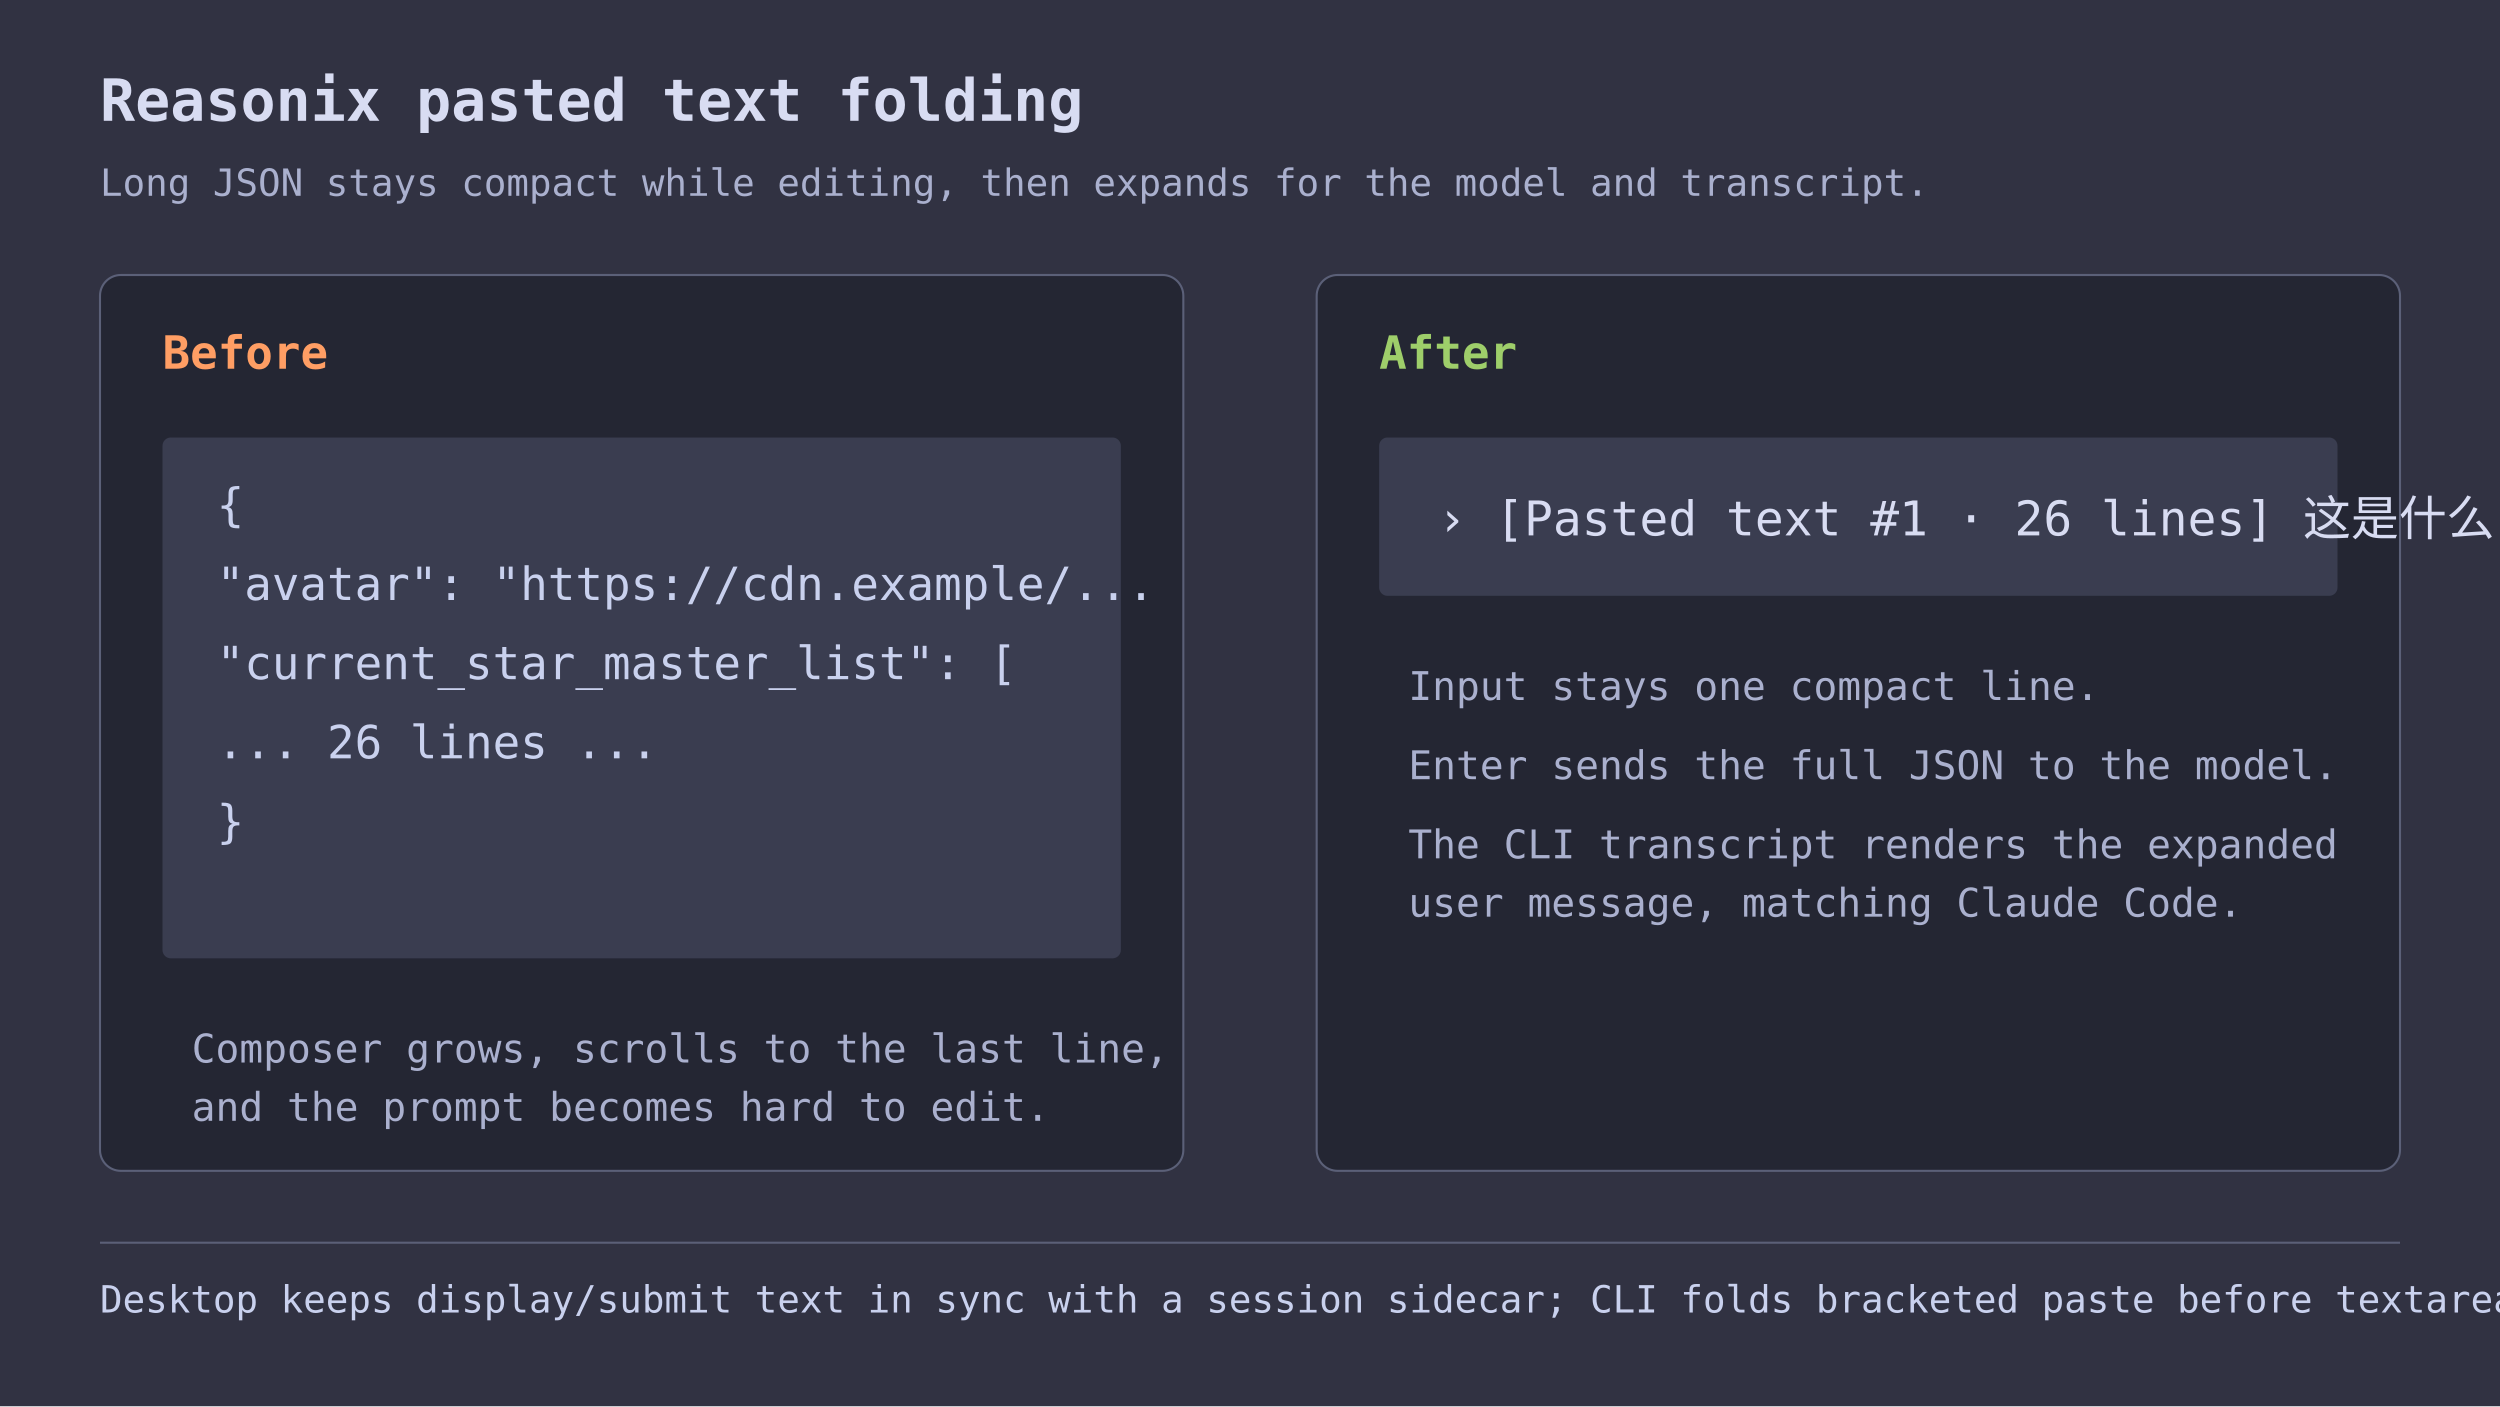
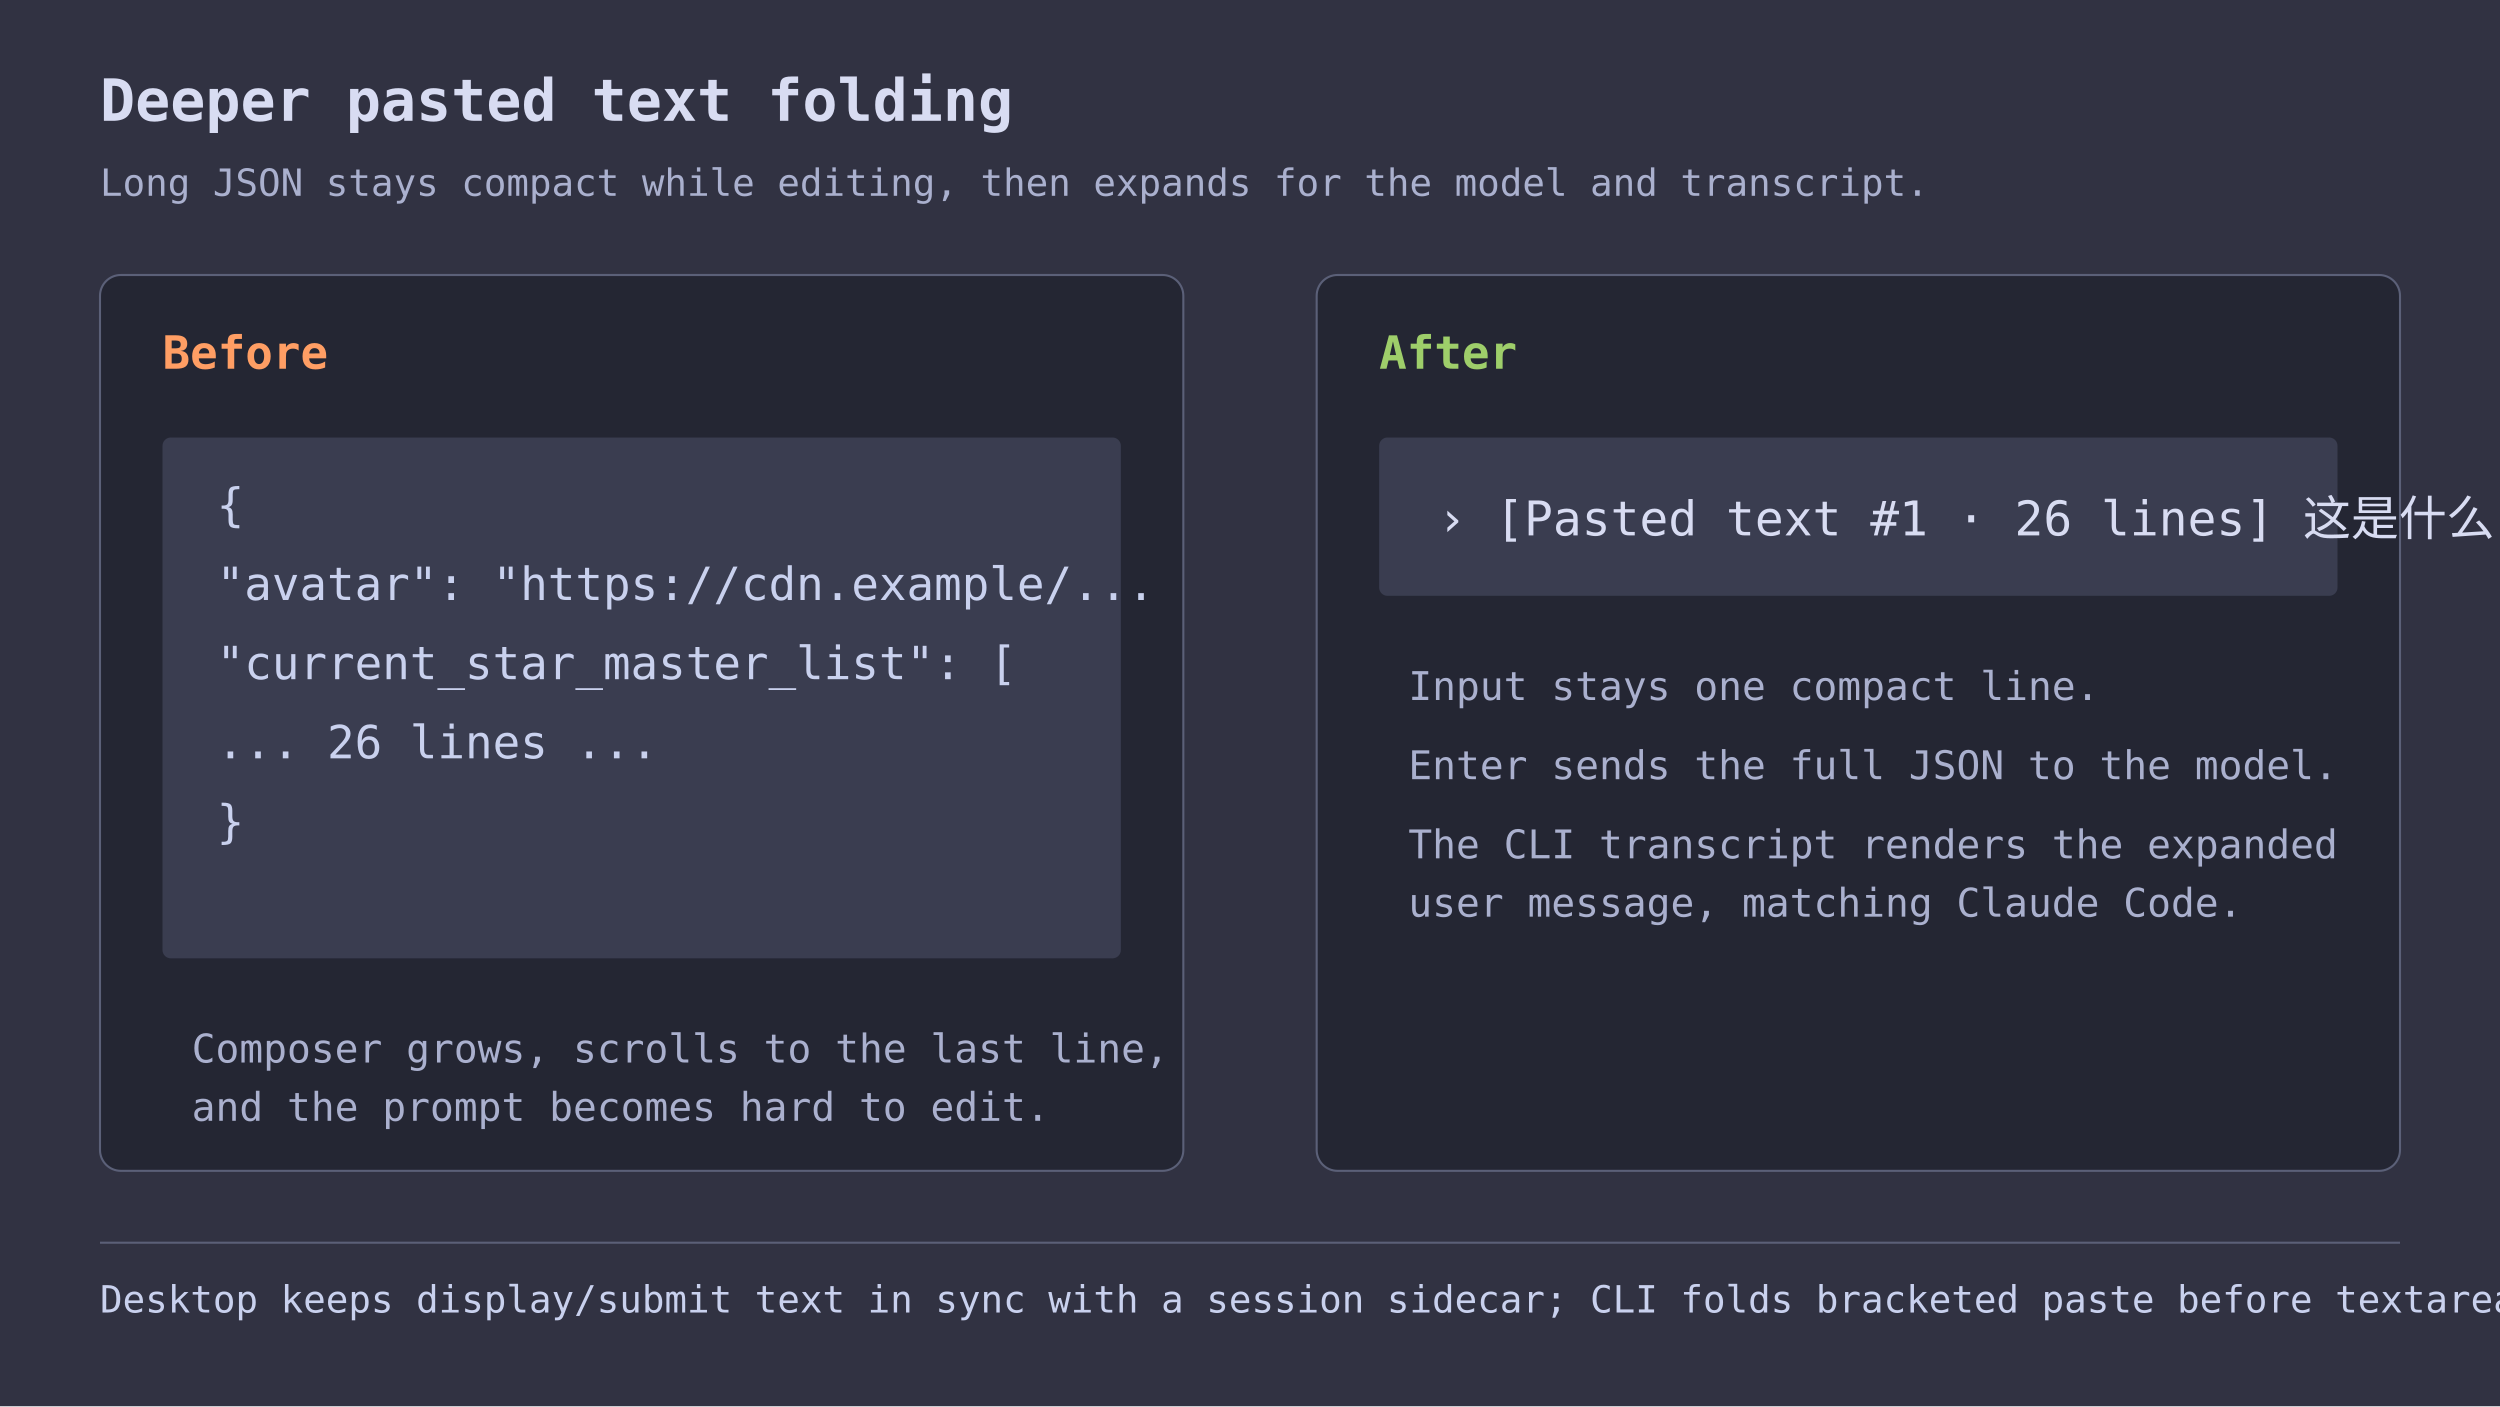
- <svg xmlns="http://www.w3.org/2000/svg" width="1200" height="675" viewBox="0 0 1200 675" role="img" aria-label="Paste folding effect in Reasonix CLI and desktop">
+ <svg xmlns="http://www.w3.org/2000/svg" width="1200" height="675" viewBox="0 0 1200 675" role="img" aria-label="Paste folding effect in Deeper CLI and desktop">
  <rect width="1200" height="675" fill="#313242" />
-   <text x="48" y="58" fill="#d8dcf2" font-family="ui-monospace, SFMono-Regular, Menlo, Monaco, Consolas, monospace" font-size="28" font-weight="700">Reasonix pasted text folding</text>
+   <text x="48" y="58" fill="#d8dcf2" font-family="ui-monospace, SFMono-Regular, Menlo, Monaco, Consolas, monospace" font-size="28" font-weight="700">Deeper pasted text folding</text>
  <text x="48" y="94" fill="#aab0ce" font-family="ui-monospace, SFMono-Regular, Menlo, Monaco, Consolas, monospace" font-size="18">Long JSON stays compact while editing, then expands for the model and transcript.</text>
  <rect x="48" y="132" width="520" height="430" rx="10" fill="#242633" stroke="#5b6078" />
  <rect x="632" y="132" width="520" height="430" rx="10" fill="#242633" stroke="#5b6078" />
  <text x="78" y="177" fill="#ff9e64" font-family="ui-monospace, SFMono-Regular, Menlo, Monaco, Consolas, monospace" font-size="22" font-weight="700">Before</text>
  <text x="662" y="177" fill="#9ece6a" font-family="ui-monospace, SFMono-Regular, Menlo, Monaco, Consolas, monospace" font-size="22" font-weight="700">After</text>
  <rect x="78" y="210" width="460" height="250" rx="4" fill="#3a3d50" />
  <text x="104" y="250" fill="#c9d1ee" font-family="ui-monospace, SFMono-Regular, Menlo, Monaco, Consolas, monospace" font-size="22">{</text>
  <text x="104" y="288" fill="#c9d1ee" font-family="ui-monospace, SFMono-Regular, Menlo, Monaco, Consolas, monospace" font-size="22">  "avatar": "https://cdn.example/...</text>
  <text x="104" y="326" fill="#c9d1ee" font-family="ui-monospace, SFMono-Regular, Menlo, Monaco, Consolas, monospace" font-size="22">  "current_star_master_list": [</text>
  <text x="104" y="364" fill="#c9d1ee" font-family="ui-monospace, SFMono-Regular, Menlo, Monaco, Consolas, monospace" font-size="22">    ... 26 lines ...</text>
  <text x="104" y="402" fill="#c9d1ee" font-family="ui-monospace, SFMono-Regular, Menlo, Monaco, Consolas, monospace" font-size="22">}</text>
  <text x="92" y="510" fill="#aab0ce" font-family="ui-monospace, SFMono-Regular, Menlo, Monaco, Consolas, monospace" font-size="19">Composer grows, scrolls to the last line,</text>
  <text x="92" y="538" fill="#aab0ce" font-family="ui-monospace, SFMono-Regular, Menlo, Monaco, Consolas, monospace" font-size="19">and the prompt becomes hard to edit.</text>
  <rect x="662" y="210" width="460" height="76" rx="4" fill="#3a3d50" />
  <text x="690" y="257" fill="#d8dcf2" font-family="ui-monospace, SFMono-Regular, Menlo, Monaco, Consolas, monospace" font-size="23">› [Pasted text #1 · 26 lines] 这是什么?</text>
  <text x="676" y="336" fill="#aab0ce" font-family="ui-monospace, SFMono-Regular, Menlo, Monaco, Consolas, monospace" font-size="19">Input stays one compact line.</text>
  <text x="676" y="374" fill="#aab0ce" font-family="ui-monospace, SFMono-Regular, Menlo, Monaco, Consolas, monospace" font-size="19">Enter sends the full JSON to the model.</text>
  <text x="676" y="412" fill="#aab0ce" font-family="ui-monospace, SFMono-Regular, Menlo, Monaco, Consolas, monospace" font-size="19">The CLI transcript renders the expanded</text>
  <text x="676" y="440" fill="#aab0ce" font-family="ui-monospace, SFMono-Regular, Menlo, Monaco, Consolas, monospace" font-size="19">user message, matching Claude Code.</text>
  <rect x="48" y="596" width="1104" height="1" fill="#5b6078" />
  <text x="48" y="630" fill="#c9d1ee" font-family="ui-monospace, SFMono-Regular, Menlo, Monaco, Consolas, monospace" font-size="18">Desktop keeps display/submit text in sync with a session sidecar; CLI folds bracketed paste before textarea handles it.</text>
</svg>
